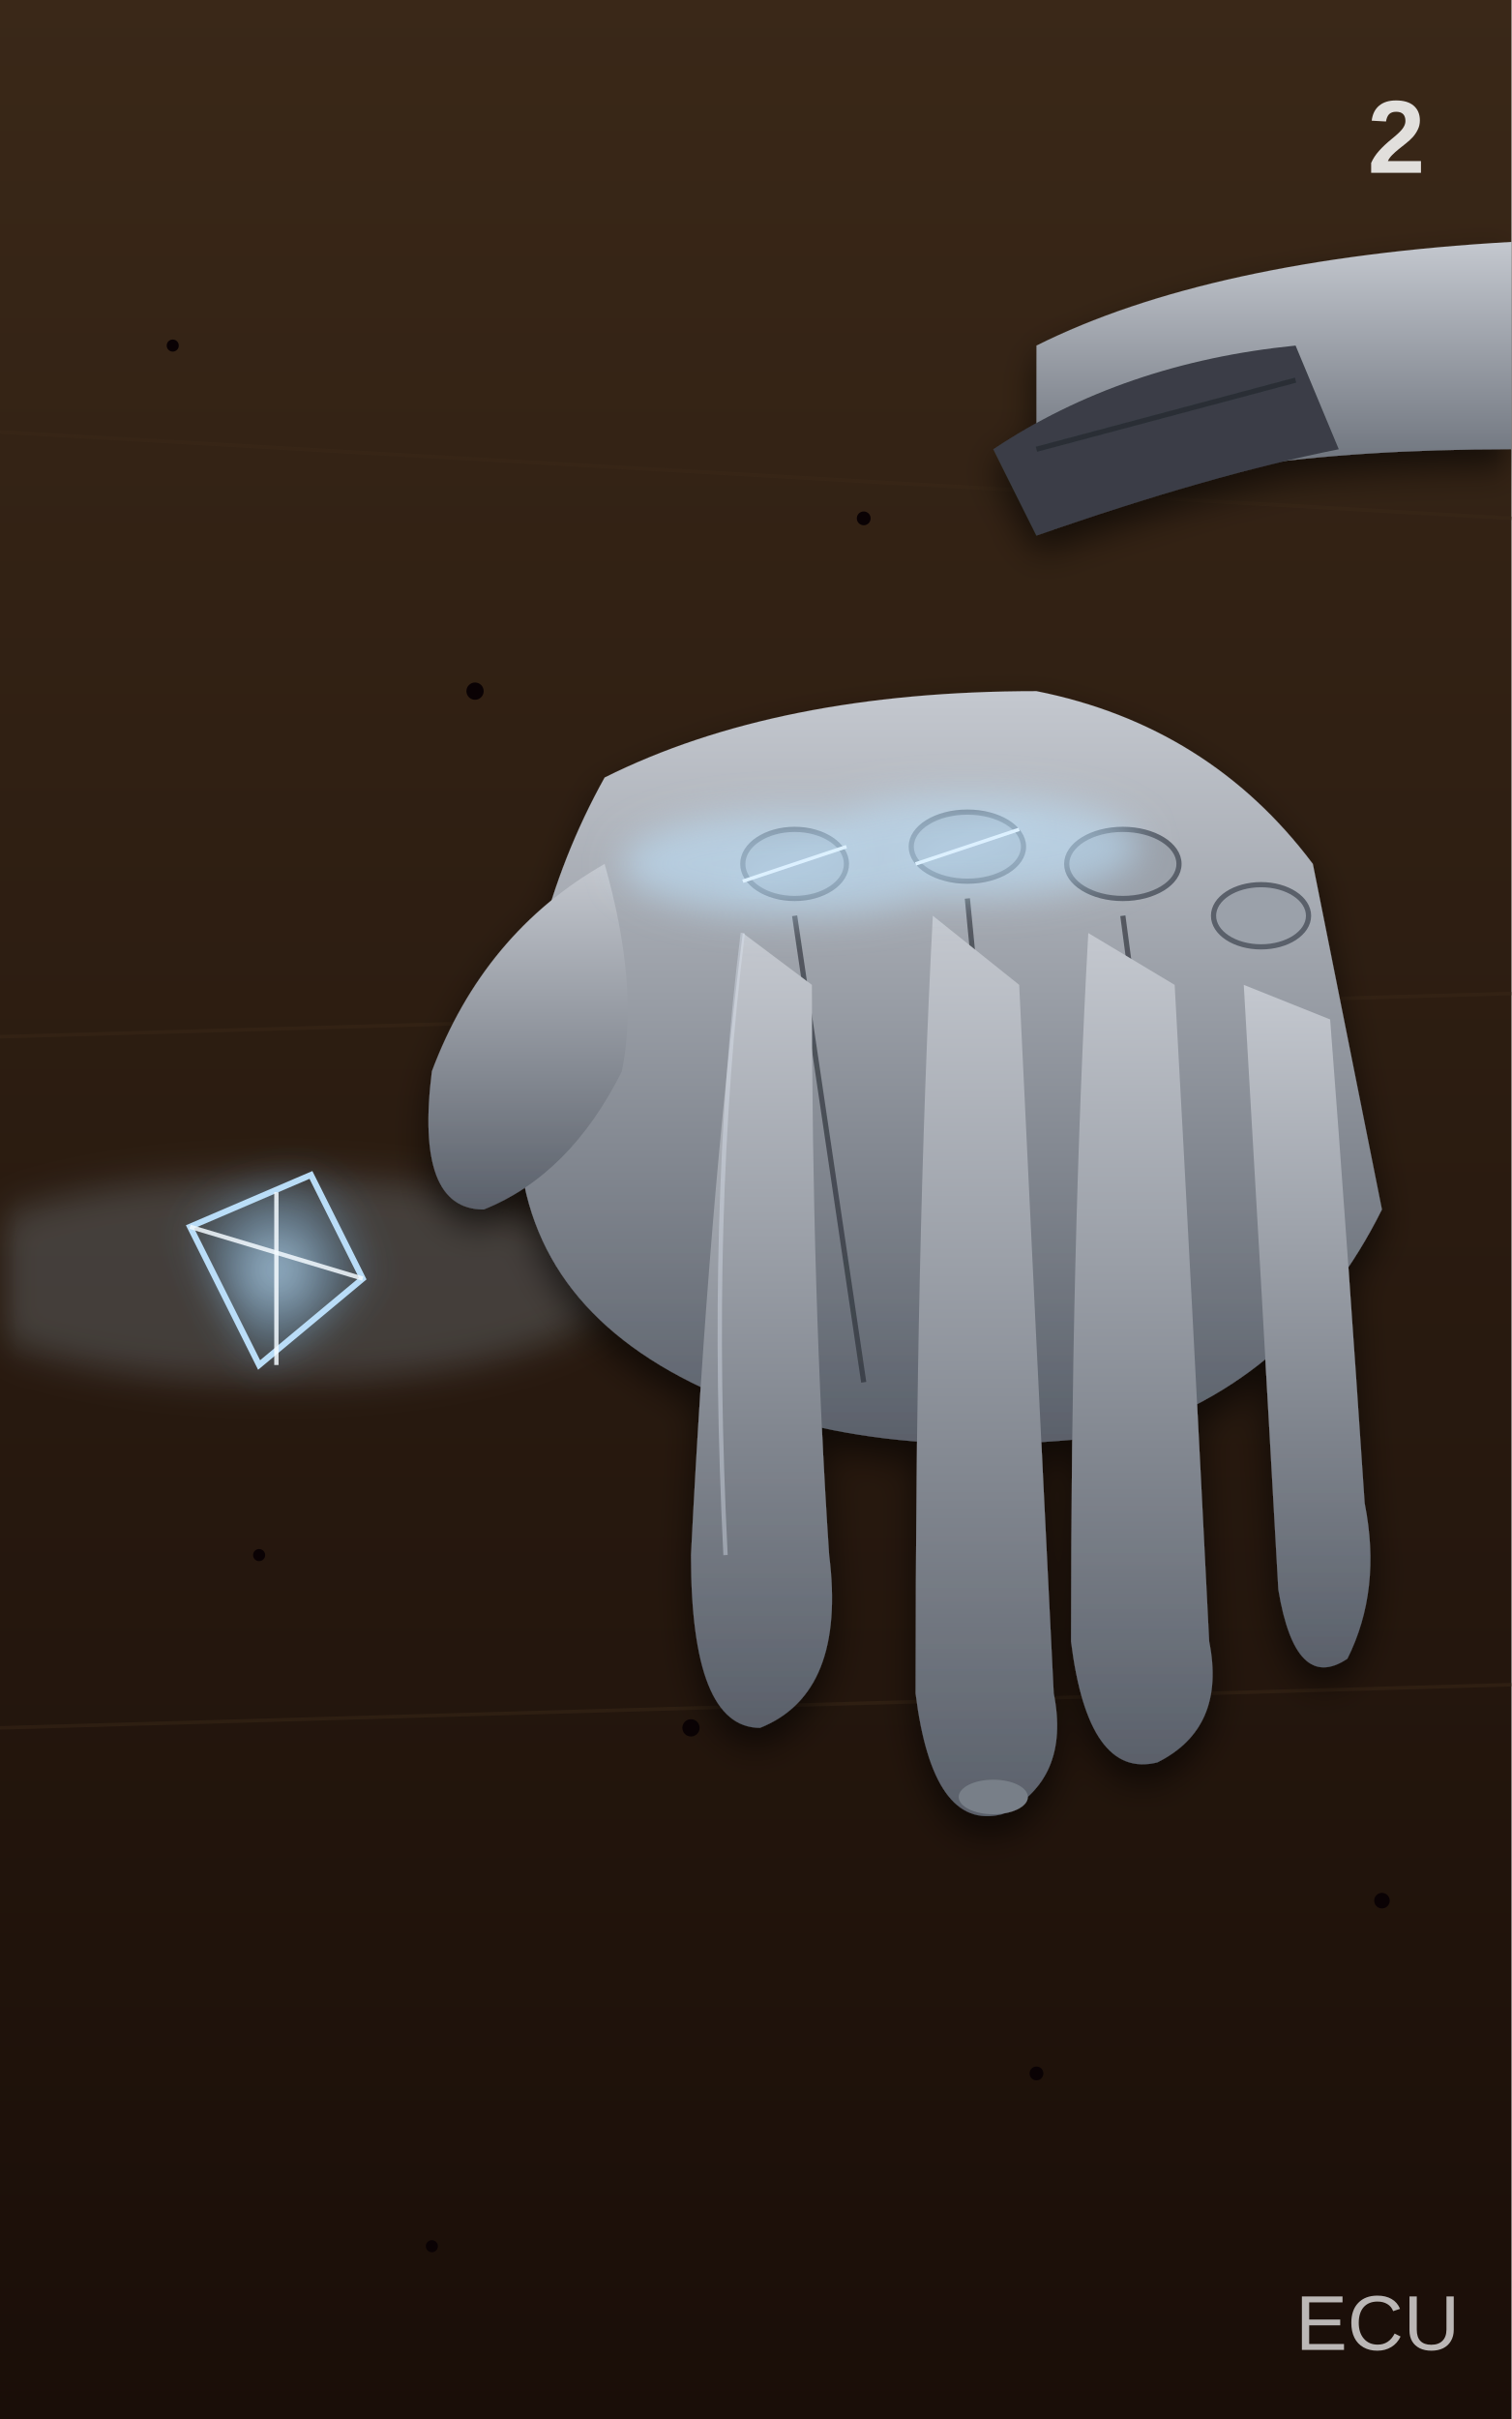
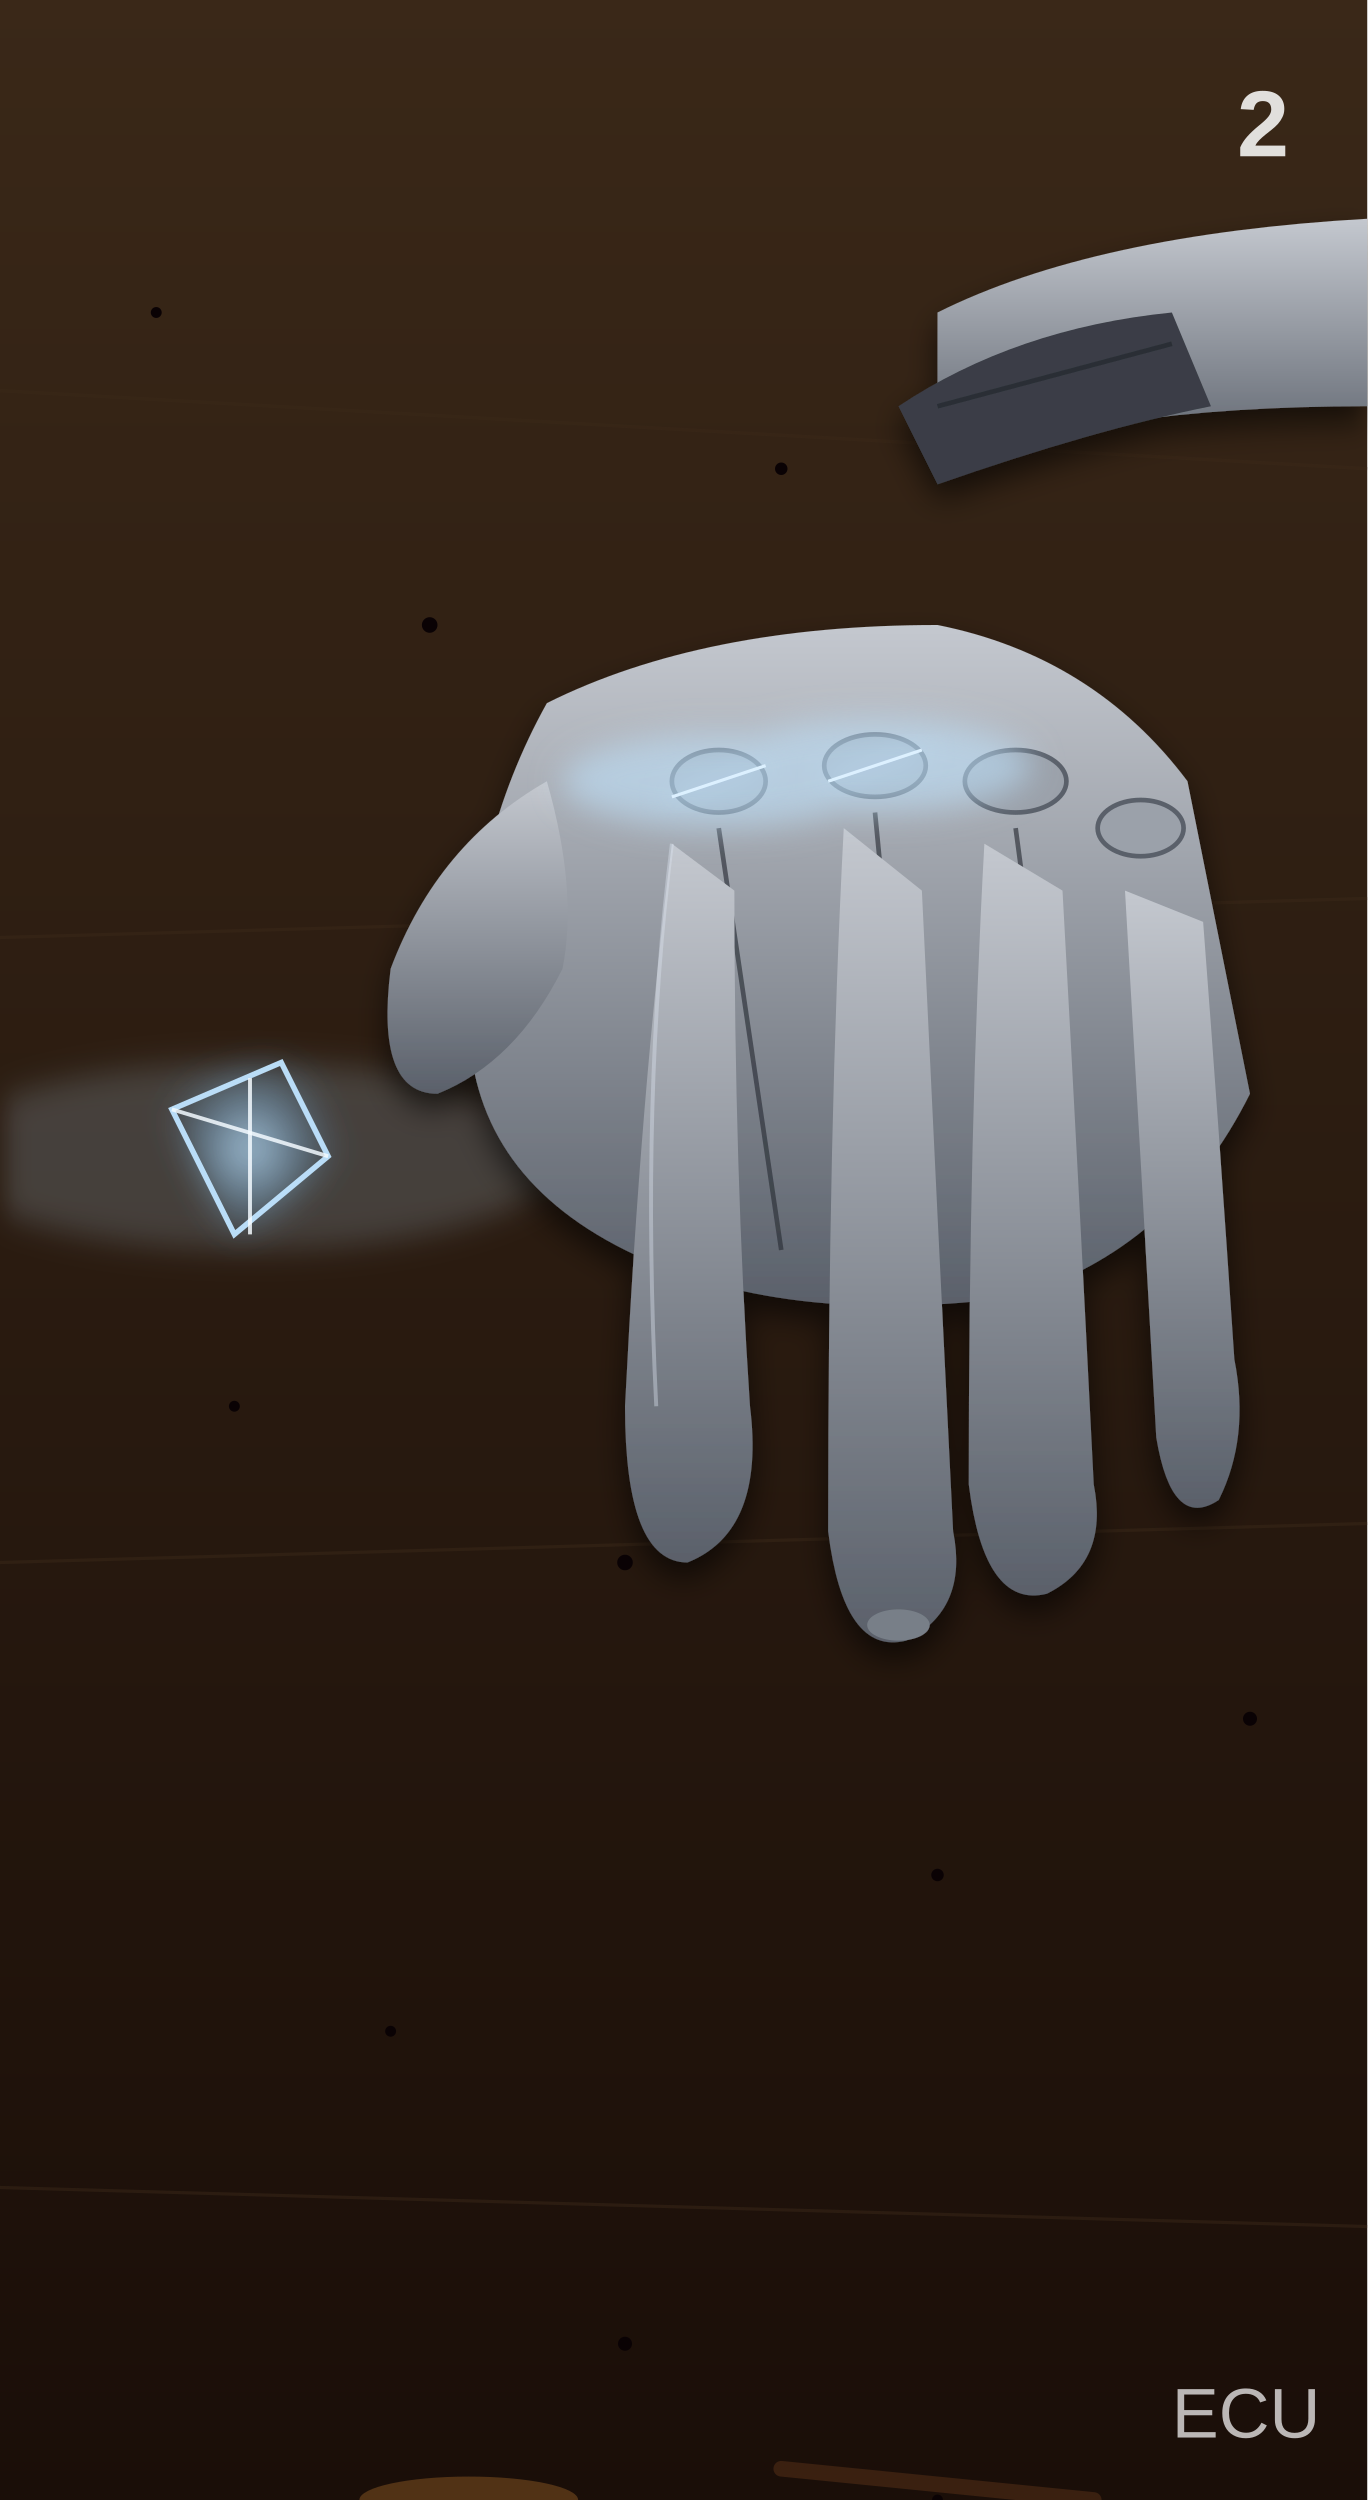
- <svg xmlns="http://www.w3.org/2000/svg" viewBox="0 0 175 280" width="175" height="280">
+ <svg xmlns="http://www.w3.org/2000/svg" viewBox="0 0 175 320" width="175" height="320">
  <defs>
    <linearGradient id="p7p2silver" x1="0%" y1="0%" x2="0%" y2="100%">
      <stop offset="0%" stop-color="#c4c8cf" />
      <stop offset="100%" stop-color="#5a606a" />
    </linearGradient>
    <linearGradient id="p7p2soot" x1="0%" y1="0%" x2="0%" y2="100%">
      <stop offset="0%" stop-color="#3a2818" />
      <stop offset="100%" stop-color="#1a0e08" />
    </linearGradient>
    <radialGradient id="p7p2coolGlow" cx="50%" cy="50%">
      <stop offset="0%" stop-color="#bfe4ff" stop-opacity="0.95" />
      <stop offset="100%" stop-color="#3a8ccc" stop-opacity="0" />
    </radialGradient>
    <filter id="p7p2bloom" x="-50%" y="-50%" width="200%" height="200%">
      <feGaussianBlur stdDeviation="2" />
    </filter>
    <filter id="p7p2dropShadow" x="-50%" y="-50%" width="200%" height="200%">
      <feDropShadow dx="0" dy="2" stdDeviation="2" flood-color="#000" flood-opacity="0.6" />
    </filter>
  </defs>
-   <rect width="175" height="280" fill="url(#p7p2soot)" />
+   <rect width="175" height="320" fill="url(#p7p2soot)" />
  <g fill="#0a0204">
    <circle cx="20" cy="40" r="0.7" />
    <circle cx="55" cy="80" r="1" />
    <circle cx="100" cy="60" r="0.8" />
    <circle cx="140" cy="100" r="0.9" />
    <circle cx="30" cy="180" r="0.7" />
    <circle cx="80" cy="200" r="1" />
    <circle cx="120" cy="240" r="0.8" />
    <circle cx="160" cy="220" r="0.9" />
    <circle cx="50" cy="260" r="0.7" />
+     <circle cx="80" cy="300" r="0.9" />
+     <circle cx="120" cy="320" r="0.7" />
+     <circle cx="40" cy="340" r="0.8" />
+     <circle cx="160" cy="340" r="0.6" />
  </g>
  <g stroke="#3a2818" stroke-width="0.4" opacity="0.5">
    <line x1="0" y1="50" x2="175" y2="60" />
    <line x1="0" y1="120" x2="175" y2="115" />
    <line x1="0" y1="200" x2="175" y2="195" />
+     <line x1="0" y1="280" x2="175" y2="285" />
+     <line x1="0" y1="340" x2="175" y2="335" />
  </g>
+   <ellipse cx="60" cy="320" rx="14" ry="3" fill="#5a3818" opacity="0.85" />
+   <line x1="100" y1="316" x2="140" y2="320" stroke="#3a2010" stroke-width="2" stroke-linecap="round" />
  <g filter="url(#p7p2bloom)">
    <polygon points="20,140 38,134 44,148 30,160" fill="url(#p7p2coolGlow)" opacity="0.85" />
  </g>
  <polygon points="22,142 36,136 42,148 30,158" fill="none" stroke="#bfe4ff" stroke-width="0.7" opacity="0.95" />
  <line x1="22" y1="142" x2="42" y2="148" stroke="#ffffff" stroke-width="0.5" opacity="0.85" />
  <line x1="32" y1="138" x2="32" y2="158" stroke="#ffffff" stroke-width="0.5" opacity="0.85" />
  <ellipse cx="32" cy="148" rx="40" ry="12" fill="#bfe4ff" opacity="0.18" filter="url(#p7p2bloom)" />
  <g id="p7p2-hand" filter="url(#p7p2dropShadow)">
    <path d="M120,40 Q140,30 175,28 L175,52 Q140,52 120,60 Z" fill="url(#p7p2silver)" />
    <path d="M115,52 Q130,42 150,40 L155,52 Q140,55 120,62 Z" fill="#3a3e46" />
    <line x1="120" y1="52" x2="150" y2="44" stroke="#2a2e36" stroke-width="0.6" />
    <path d="M70,90 Q90,80 120,80 Q140,84 152,100 L160,140 Q150,160 130,166 Q100,170 80,160 Q60,150 60,130 Q60,108 70,90 Z" fill="url(#p7p2silver)" />
    <g id="p7p2-knuckles">
      <ellipse cx="92" cy="100" rx="6" ry="4" fill="#9ba1aa" />
      <ellipse cx="92" cy="100" rx="6" ry="4" fill="none" stroke="#5a606a" stroke-width="0.6" />
      <ellipse cx="112" cy="98" rx="6.5" ry="4" fill="#9ba1aa" />
      <ellipse cx="112" cy="98" rx="6.5" ry="4" fill="none" stroke="#5a606a" stroke-width="0.6" />
      <line x1="86" y1="102" x2="98" y2="98" stroke="#bfe4ff" stroke-width="0.8" opacity="0.95" filter="url(#p7p2bloom)" />
      <line x1="86" y1="102" x2="98" y2="98" stroke="#ffffff" stroke-width="0.4" />
      <line x1="106" y1="100" x2="118" y2="96" stroke="#bfe4ff" stroke-width="0.8" opacity="0.95" filter="url(#p7p2bloom)" />
      <line x1="106" y1="100" x2="118" y2="96" stroke="#ffffff" stroke-width="0.4" />
      <ellipse cx="130" cy="100" rx="6.5" ry="4" fill="#9ba1aa" />
      <ellipse cx="130" cy="100" rx="6.5" ry="4" fill="none" stroke="#5a606a" stroke-width="0.6" />
      <ellipse cx="146" cy="106" rx="5.5" ry="3.6" fill="#9ba1aa" />
      <ellipse cx="146" cy="106" rx="5.5" ry="3.6" fill="none" stroke="#5a606a" stroke-width="0.6" />
    </g>
    <line x1="92" y1="106" x2="100" y2="160" stroke="#2a2e36" stroke-width="0.6" opacity="0.65" />
    <line x1="112" y1="104" x2="118" y2="166" stroke="#2a2e36" stroke-width="0.6" opacity="0.65" />
    <line x1="130" y1="106" x2="138" y2="166" stroke="#2a2e36" stroke-width="0.6" opacity="0.65" />
    <path d="M86,108 Q82,140 80,180 Q80,200 88,200 Q98,196 96,180 Q94,150 94,114 Z" fill="url(#p7p2silver)" />
    <path d="M86,108 Q82,140 84,180" fill="none" stroke="#dce4f0" stroke-width="0.5" opacity="0.4" />
    <path d="M108,106 Q106,144 106,196 Q108,212 116,210 Q124,206 122,196 Q120,156 118,114 Z" fill="url(#p7p2silver)" />
    <ellipse cx="115" cy="208" rx="4" ry="2" fill="#787f88" />
    <path d="M126,108 Q124,144 124,190 Q126,206 134,204 Q142,200 140,190 Q138,150 136,114 Z" fill="url(#p7p2silver)" />
    <path d="M144,114 Q146,148 148,184 Q150,196 156,192 Q160,184 158,174 Q156,144 154,118 Z" fill="url(#p7p2silver)" />
    <path d="M70,100 Q56,108 50,124 Q48,140 56,140 Q66,136 72,124 Q74,114 70,100 Z" fill="url(#p7p2silver)" />
  </g>
  <g opacity="0.55" filter="url(#p7p2bloom)">
    <ellipse cx="92" cy="100" rx="20" ry="6" fill="#bfe4ff" />
    <ellipse cx="112" cy="98" rx="20" ry="6" fill="#bfe4ff" />
  </g>
  <g id="p7p2-meta">
    <text x="165" y="20" text-anchor="end" font-family="Helvetica Neue, Arial, sans-serif" font-size="12" font-weight="bold" fill="#fff" opacity="0.85">2</text>
-     <text x="169" y="272" text-anchor="end" font-family="Helvetica Neue, Arial, sans-serif" font-size="9" fill="#fff" opacity="0.7">ECU</text>
+     <text x="169" y="312" text-anchor="end" font-family="Helvetica Neue, Arial, sans-serif" font-size="9" fill="#fff" opacity="0.7">ECU</text>
  </g>
</svg>
